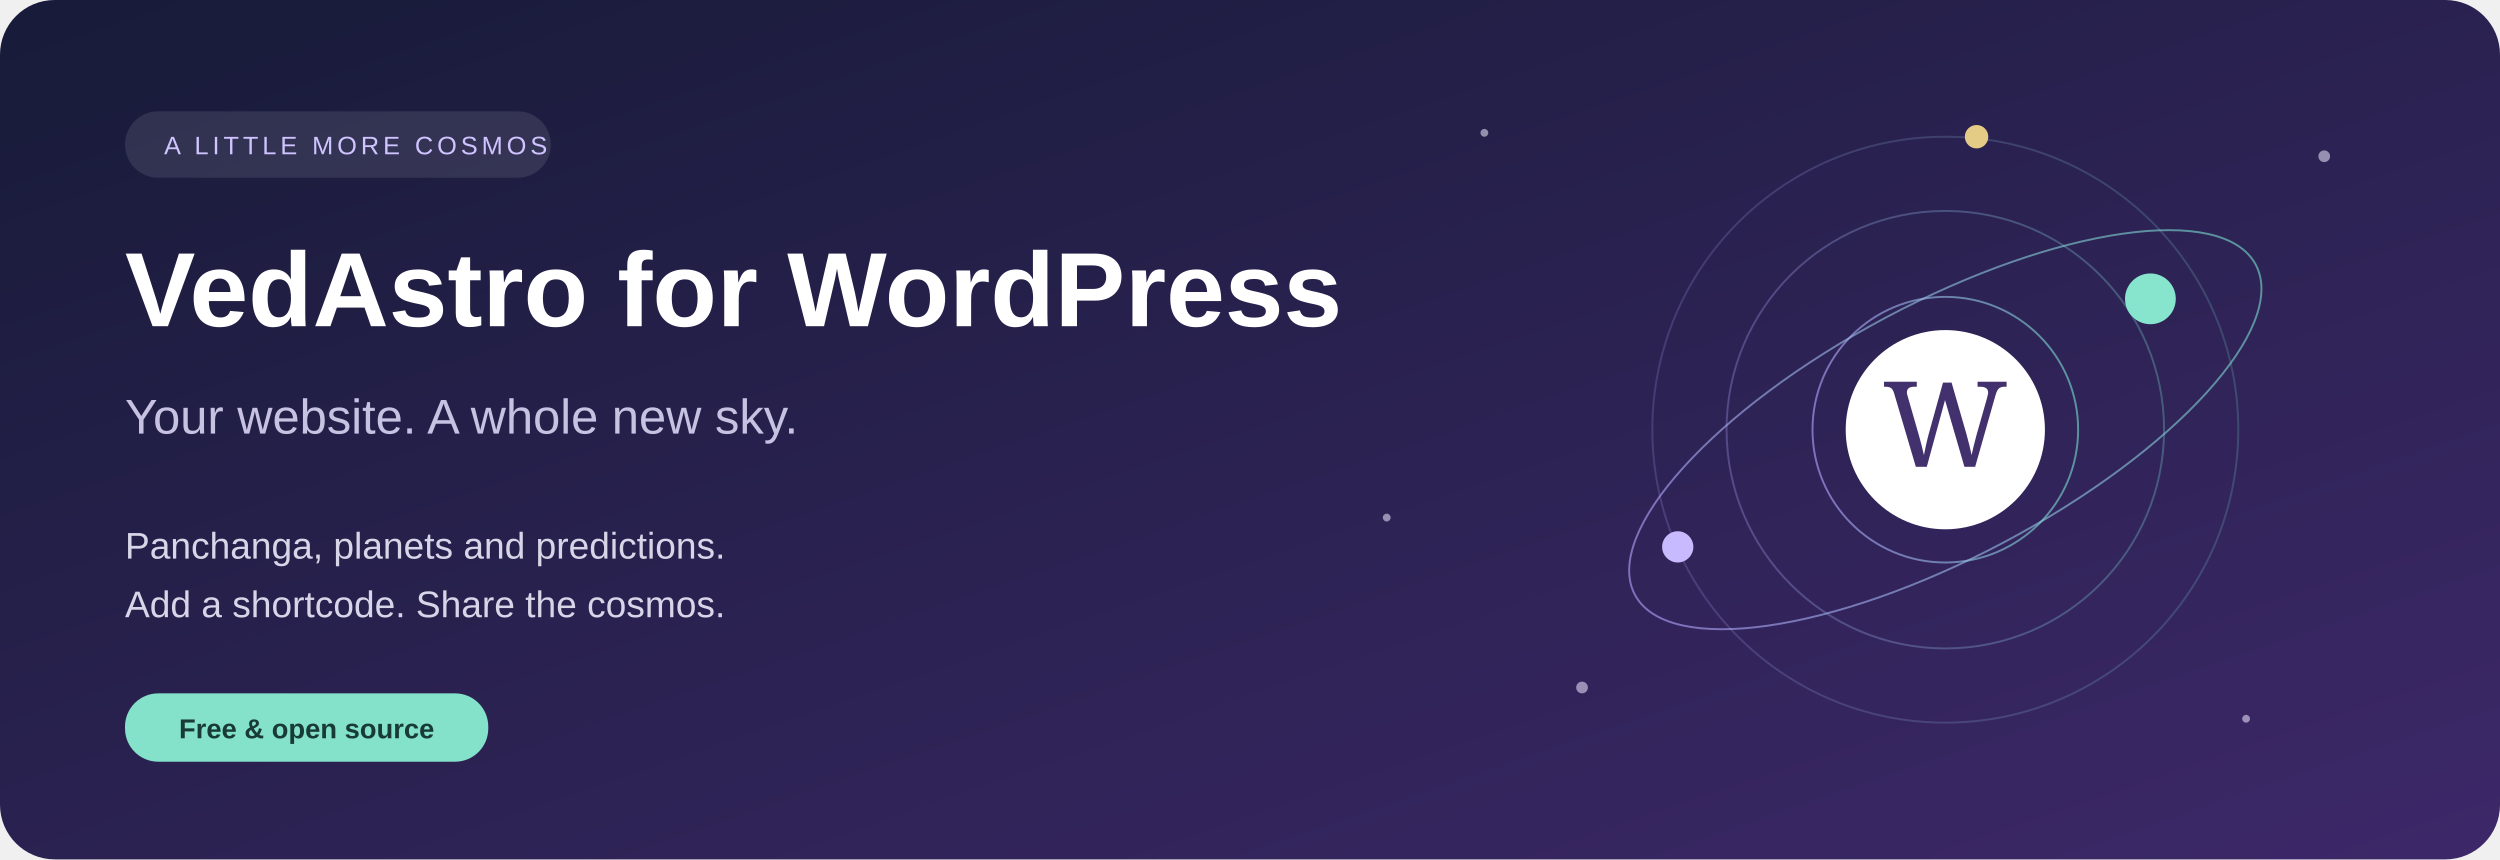
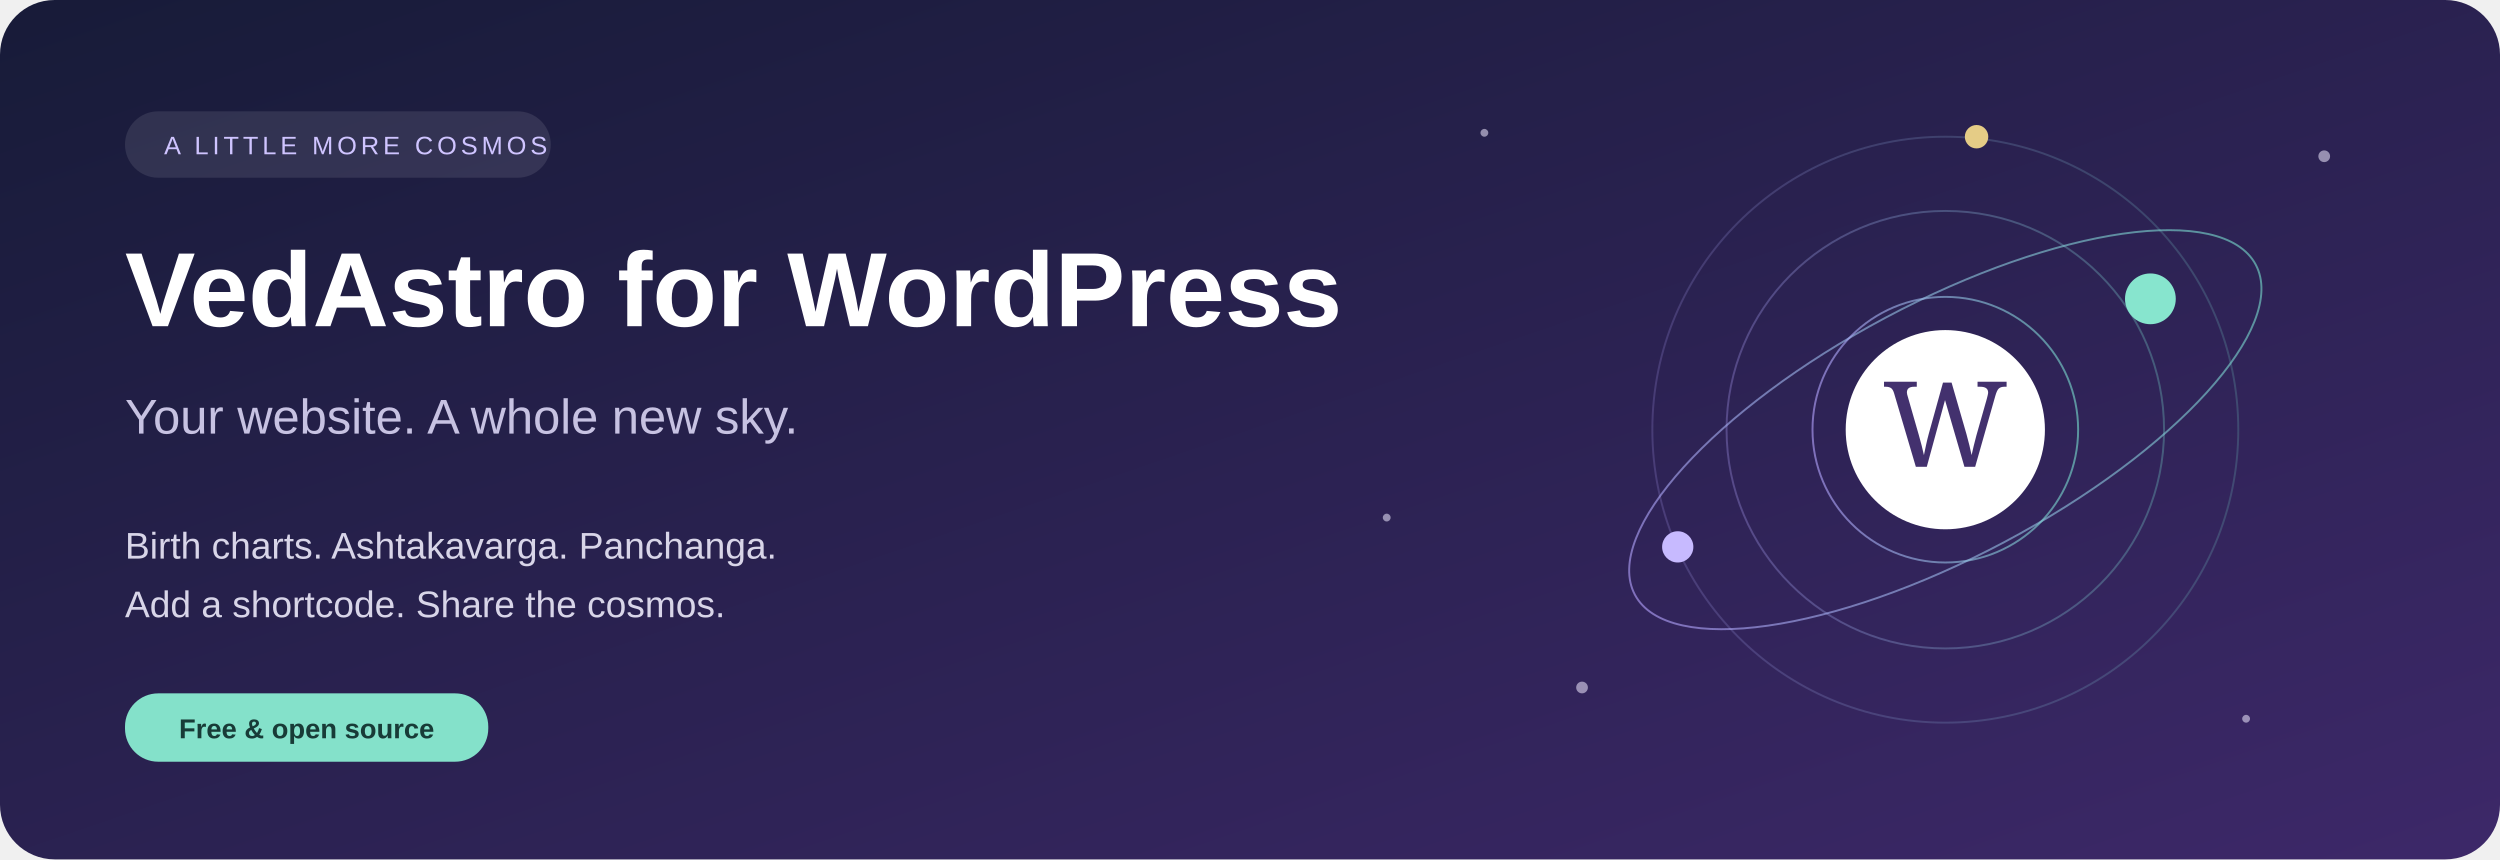
<svg xmlns="http://www.w3.org/2000/svg" width="1280" height="440" viewBox="0 0 1280 440" role="img" aria-labelledby="title desc">
  <defs>
    <linearGradient id="bg" x2="1" y2="1">
      <stop stop-color="#171b38" />
      <stop offset="1" stop-color="#3d2869" />
    </linearGradient>
    <linearGradient id="orbit">
      <stop stop-color="#b5a4ff" />
      <stop offset="1" stop-color="#78dfce" />
    </linearGradient>
  </defs>
  <rect width="1280" height="440" rx="28" fill="url(#bg)" />
  <g fill="#eeeaff" opacity=".55">
    <circle cx="760" cy="68" r="2" />
    <circle cx="1190" cy="80" r="3" />
    <circle cx="1150" cy="368" r="2" />
    <circle cx="810" cy="352" r="3" />
    <circle cx="710" cy="265" r="2" />
  </g>
  <g transform="translate(996 220)" fill="none" stroke="url(#orbit)">
    <circle r="150" opacity=".2" />
    <circle r="112" opacity=".3" />
    <ellipse rx="180" ry="65" transform="rotate(-28)" opacity=".6" />
    <circle r="68" opacity=".6" />
  </g>
  <circle cx="996" cy="220" r="51" fill="#ffffff" />
  <text x="996" y="239" text-anchor="middle" font-size="61" font-family="Georgia,serif" fill="#43316e">W</text>
  <circle cx="1101" cy="153" r="13" fill="#87e5ce" />
  <circle cx="859" cy="280" r="8" fill="#c7baff" />
  <circle cx="1012" cy="70" r="6" fill="#e5cc86" />
  <rect x="64" y="57" width="218" height="34" rx="17" fill="#ffffff" opacity=".1" />
  <text x="84" y="79" fill="#cfc4ff" font-size="13" font-family="Arial,sans-serif" letter-spacing="2">A LITTLE MORE COSMOS</text>
  <text x="64" y="167" fill="white" font-size="54" font-weight="700" font-family="Arial,sans-serif">VedAstro for WordPress</text>
  <text x="64" y="222" fill="#c7c2e2" font-size="25" font-family="Arial,sans-serif">Your website. A whole new sky.</text>
-   <text x="64" y="286" fill="#d8d5e8" font-size="19" font-family="Arial,sans-serif">Panchanga, planets and predictions.</text>
+   <text x="64" y="286" fill="#d8d5e8" font-size="19" font-family="Arial,sans-serif">Birth charts. Ashtakavarga. Panchanga.</text>
  <text x="64" y="316" fill="#d8d5e8" font-size="19" font-family="Arial,sans-serif">Add a shortcode. Share the cosmos.</text>
  <rect x="64" y="355" width="186" height="35" rx="17" fill="#84e1ca" />
  <text x="157" y="378" text-anchor="middle" fill="#183b37" font-size="14" font-weight="700" font-family="Arial,sans-serif">Free &amp; open source</text>
</svg>
